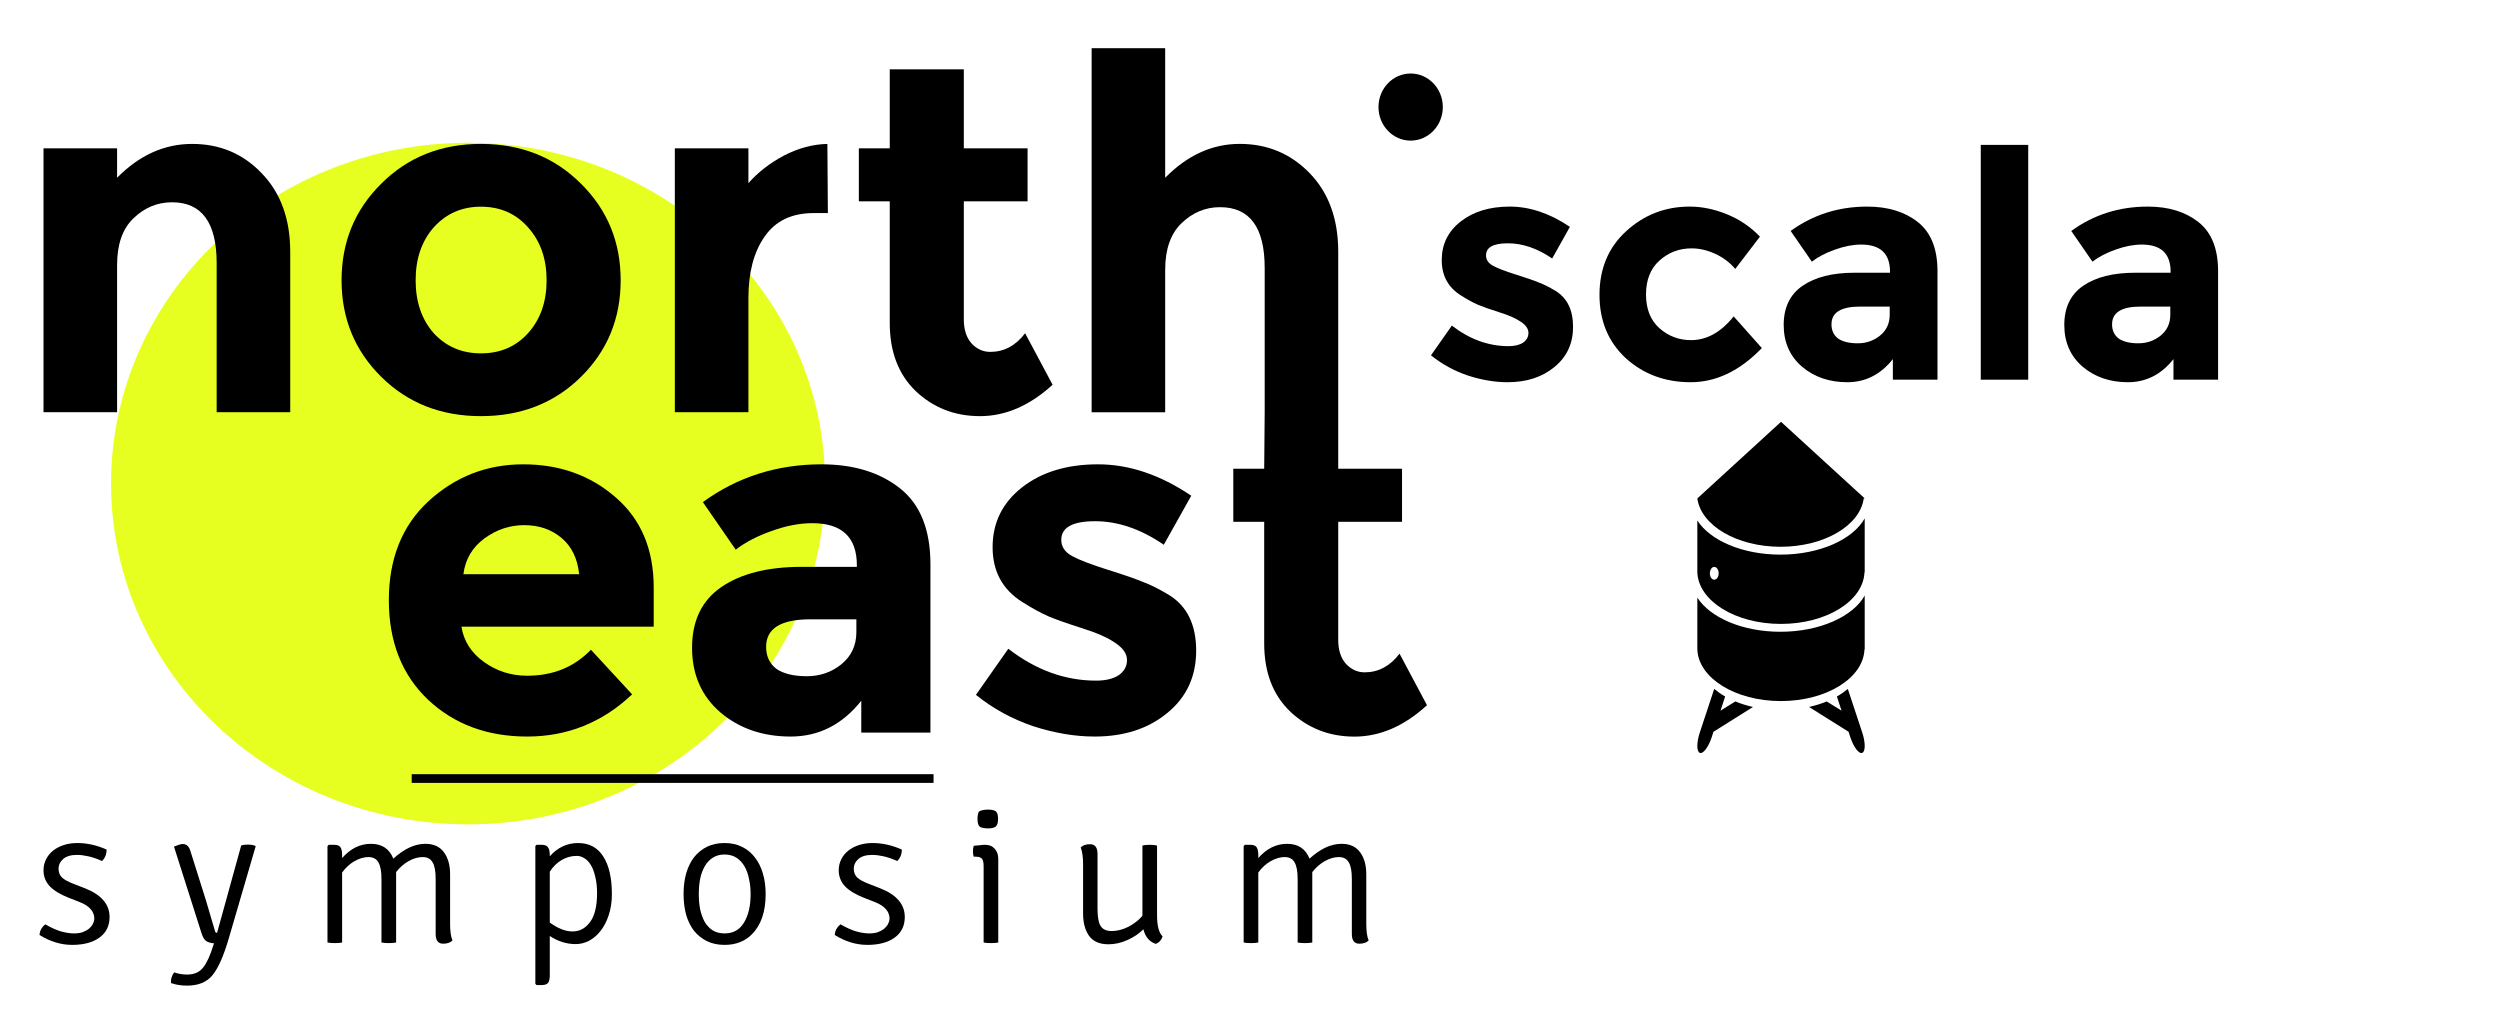
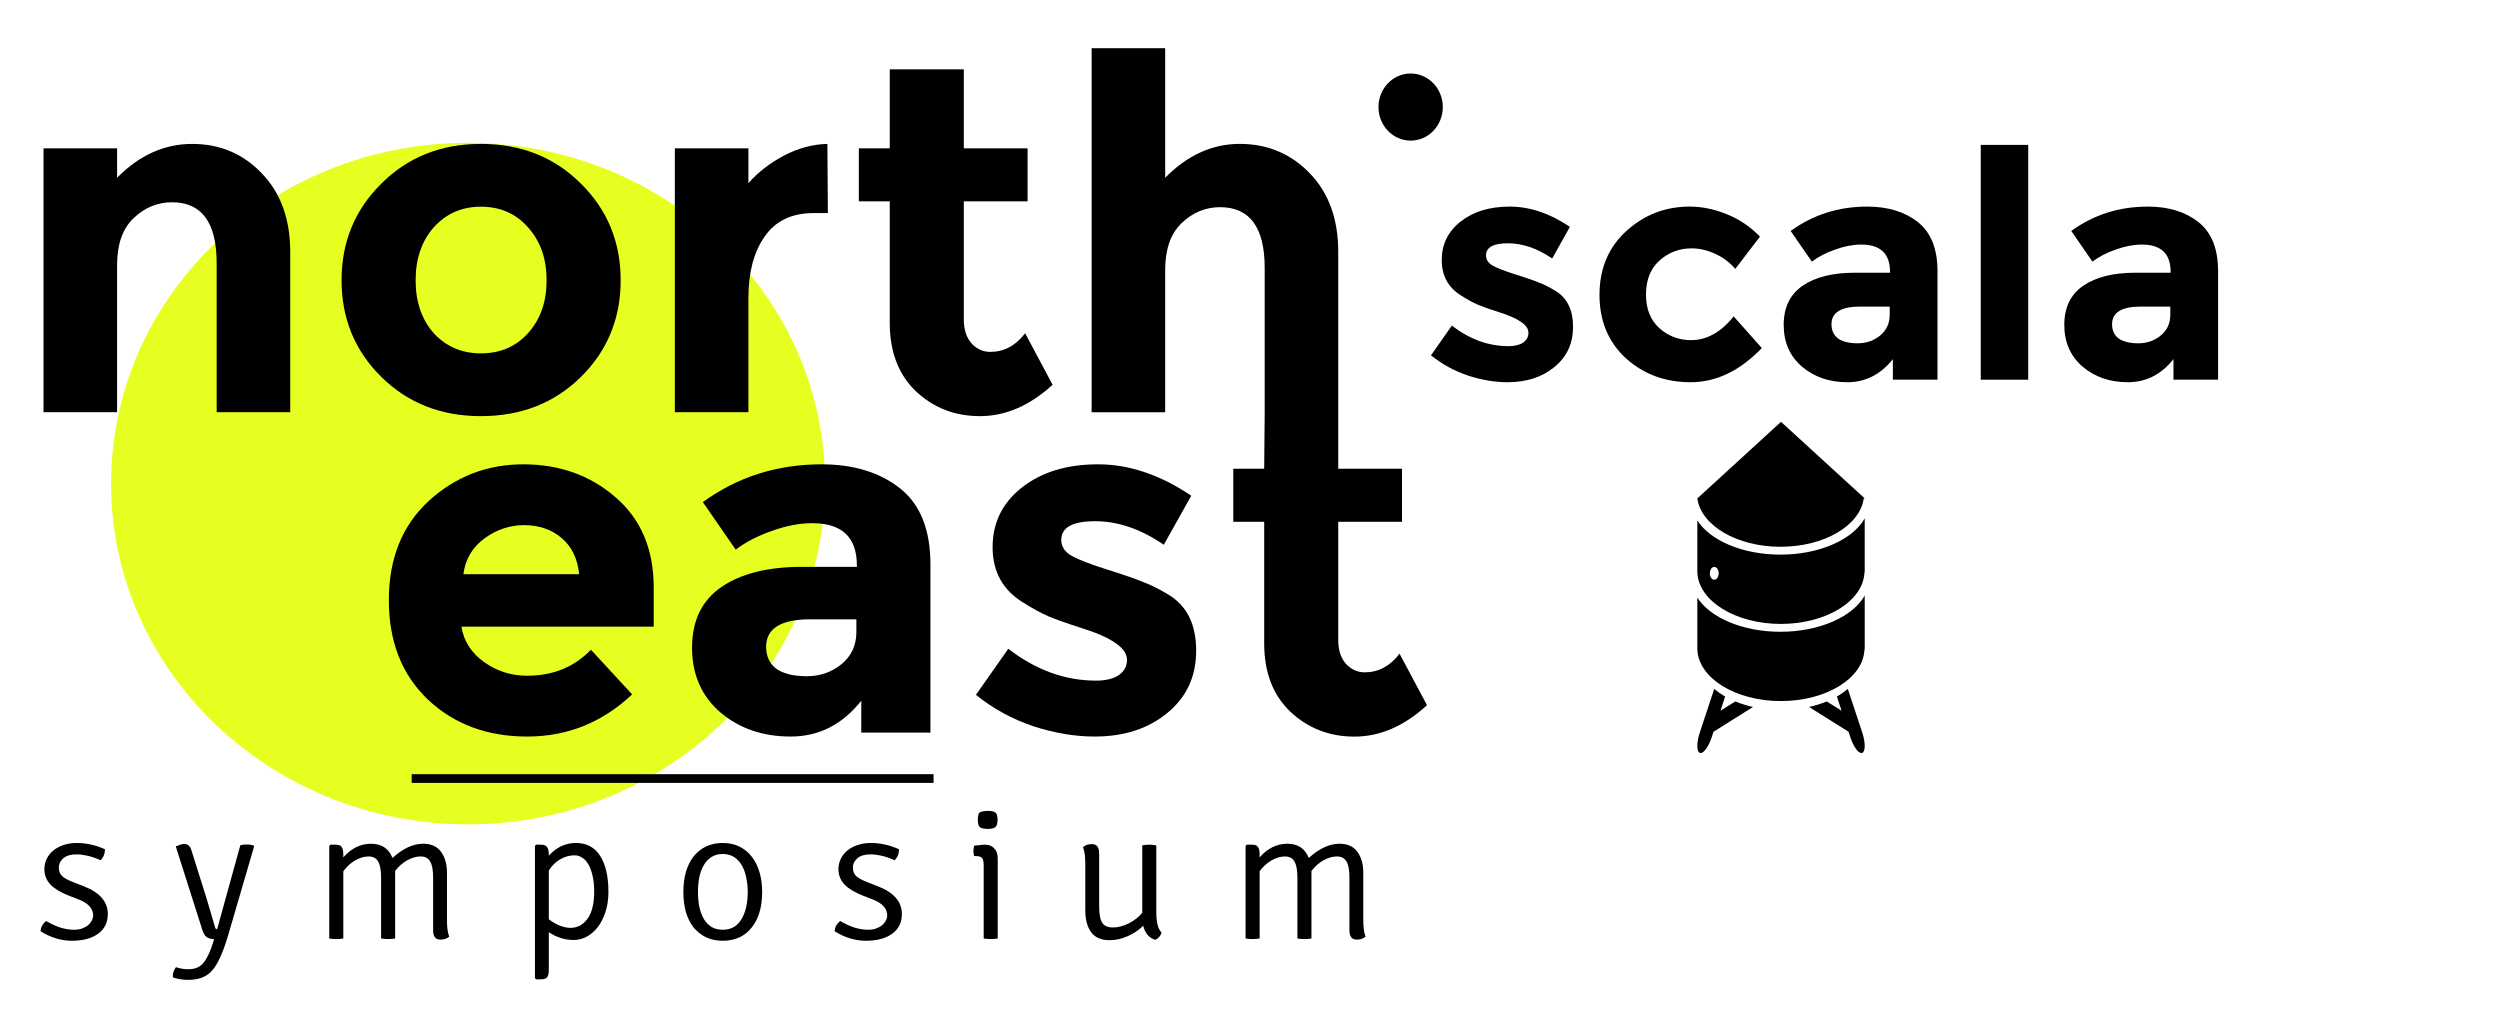
<svg xmlns="http://www.w3.org/2000/svg" width="632.011" height="259.172" id="svg2" version="1.1">
  <defs id="defs4">
    </defs>
  <g id="layer3" style="display:inline" transform="translate(5.984908,48.84875)">
    <rect style="fill:#000000;fill-opacity:0" id="rect3026" width="278.5" height="83.5" x="103" y="395.862" rx="14.293" ry="14.458" />
    <rect style="fill:#000000;fill-opacity:0" id="rect3028" width="238" height="94" x="109.5" y="384.362" rx="14.293" ry="14.458" />
    <rect style="fill:#000000;fill-opacity:0" id="rect3798" width="245.5" height="94.5" x="108.5" y="384.362" rx="14.293" ry="14.458" />
    <rect style="fill:#000000;fill-opacity:0" id="rect3800" width="272.5" height="127" x="103.5" y="388.362" rx="14.293" ry="14.458" />
    <path style="fill:#e7ff20;fill-opacity:0.997;stroke:none" id="path3821" d="m 231.938,102.591 c 0,52.698 -45.513,95.417 -101.656,95.417 -56.143,0 -101.656,-42.72 -101.656,-95.417 0,-52.698 45.513,-95.417 101.656,-95.417 56.143,0 101.656,42.72 101.656,95.417 z" transform="matrix(0.8878638,0,0,0.9029202,-3.322113,-19.22978)" />
  </g>
  <g transform="translate(5.984908,48.84875)" style="display:inline" id="g3030">
    <g style="font-size:124px;font-style:normal;font-variant:normal;font-weight:bold;font-stretch:normal;text-align:start;line-height:125%;letter-spacing:0px;word-spacing:0px;writing-mode:lr-tb;text-anchor:start;fill:#000000;fill-opacity:0.997;stroke:none;font-family:Montserrat" id="text3036" transform="translate(0.5441265,0)">
      <g id="g4005">
        <g id="g4018">
          <g transform="translate(-0.5441265,0)" style="display:inline;font-size:124px;font-style:normal;font-variant:normal;font-weight:bold;font-stretch:normal;text-align:start;line-height:125%;letter-spacing:0px;word-spacing:0px;writing-mode:lr-tb;text-anchor:start;fill:#000000;fill-opacity:0.997;stroke:none;font-family:Montserrat;-inkscape-font-specification:Montserrat Bold" id="text3032">
            <path d="m 23.615,18.162 0,37.2 -18.6,0 0,-66.712 18.6,0 0,7.44 c 5.621,-5.704 11.945,-8.556 18.972,-8.556 7.027,6.7e-5 12.896,2.48 17.608,7.44 4.795,4.96 7.192,11.573 7.192,19.84 l 0,40.548 -18.6,0 0,-37.696 C 48.787,7.416 45.026,2.29 37.503,2.29 c -3.72,5.31e-5 -6.985,1.364 -9.796,4.092 -2.728,2.645 -4.092,6.572 -4.092,11.78" id="path3041" style="" />
            <path d="m 99.09,22.006 c -2.4e-5,5.456 1.529,9.92 4.588,13.392 3.141,3.389 7.109,5.084 11.904,5.084 4.877,1.4e-5 8.845,-1.695 11.904,-5.084 3.141,-3.472 4.712,-7.936 4.712,-13.392 -5e-5,-5.456 -1.571,-9.92 -4.712,-13.392 -3.059,-3.472 -7.027,-5.208 -11.904,-5.208 -4.795,5.2e-5 -8.763,1.736 -11.904,5.208 -3.059,3.472 -4.588,7.936 -4.588,13.392 m 51.832,0 c -7e-5,9.672 -3.348,17.815 -10.044,24.428 -6.696,6.613 -15.128,9.92 -25.296,9.92 -10.085,-10e-7 -18.476,-3.307 -25.172,-9.92 -6.696,-6.613 -10.044,-14.756 -10.044,-24.428 -5e-6,-9.672 3.348,-17.815 10.044,-24.428 6.696,-6.696 15.087,-10.044 25.172,-10.044 10.168,6.7e-5 18.6,3.348 25.296,10.044 6.696,6.613 10.044,14.756 10.044,24.428" id="path3043" style="" />
            <path d="m 199.709,5.018 c -5.539,5.04e-5 -9.672,1.984 -12.4,5.952 -2.728,3.885 -4.092,9.052 -4.092,15.5 l 0,28.892 -18.6,0 0,-66.712 18.6,0 0,8.804 c 2.397,-2.728 5.373,-5.043 8.928,-6.944 3.637,-1.901 7.316,-2.893 11.036,-2.976 l 0.124,17.484 -3.596,0" id="path3045" style="" />
            <path d="m 237.672,2.042 0,29.884 c -3e-5,2.563 0.661,4.588 1.984,6.076 1.323,1.405 2.893,2.108 4.712,2.108 3.472,1.5e-5 6.407,-1.571 8.804,-4.712 l 6.944,13.02 c -5.787,5.291 -11.904,7.936 -18.352,7.936 -6.365,-10e-7 -11.78,-2.108 -16.244,-6.324 -4.381,-4.216 -6.572,-9.961 -6.572,-17.236 l 0,-30.752 -7.812,0 0,-13.392 7.812,0 0,-19.964 18.724,0 0,19.964 16.12,0 0,13.392 -16.12,0" id="path3047" style="" />
            <path id="path3049" transform="translate(-5.984908,-48.84875)" d="M 275.969 12.188 L 275.969 104.219 L 294.562 104.219 L 294.562 68.25 C 294.562 63.042 295.928 59.114 298.656 56.469 C 301.467 53.741 304.717 52.375 308.438 52.375 C 315.96 52.375 319.719 57.499 319.719 67.75 L 319.719 104.156 L 319.719 104.219 L 319.594 118.5 L 311.781 118.5 L 311.781 131.906 L 319.594 131.906 L 319.594 162.656 C 319.594 169.931 321.775 175.659 326.156 179.875 C 330.62 184.091 336.041 186.219 342.406 186.219 C 348.854 186.219 354.963 183.572 360.75 178.281 L 353.812 165.25 C 351.415 168.391 348.472 169.969 345 169.969 C 343.181 169.969 341.604 169.249 340.281 167.844 C 338.959 166.356 338.312 164.344 338.312 161.781 L 338.312 131.906 L 354.438 131.906 L 354.438 118.5 L 338.312 118.5 L 338.312 104.219 L 338.312 103.938 L 338.312 63.656 C 338.312 55.39 335.92 48.773 331.125 43.812 C 326.33 38.853 320.433 36.375 313.406 36.375 C 306.462 36.375 300.184 39.234 294.562 44.938 L 294.562 12.188 L 275.969 12.188 z " style="" />
          </g>
          <path d="m 153.275,126.69 c -7.523,7.109 -16.368,10.664 -26.536,10.664 -10.085,0 -18.435,-3.1 -25.048,-9.3 -6.613,-6.283 -9.92,-14.673 -9.92,-25.172 -5e-6,-10.499 3.348,-18.848 10.044,-25.048 6.779,-6.2 14.756,-9.3 23.932,-9.3 9.176,6.8e-5 16.947,2.769 23.312,8.308 6.448,5.539 9.672,13.144 9.672,22.816 l 0,9.92 -48.608,0 c 0.579,3.637 2.48,6.613 5.704,8.928 3.224,2.315 6.861,3.472 10.912,3.472 6.531,2e-5 11.904,-2.191 16.12,-6.572 l 10.416,11.284 m -13.392,-30.38 c -0.413,-3.968 -1.901,-7.027 -4.464,-9.176 -2.563,-2.149 -5.704,-3.224 -9.424,-3.224 -3.637,5.3e-5 -6.985,1.116 -10.044,3.348 -3.059,2.232 -4.836,5.249 -5.332,9.052 l 29.264,0" id="path3052" />
          <path d="m 228.69,136.362 -17.484,0 0,-8.06 c -4.795,6.035 -10.747,9.052 -17.856,9.052 -7.027,0 -12.937,-2.025 -17.732,-6.076 -4.795,-4.133 -7.192,-9.589 -7.192,-16.368 -1e-5,-6.861 2.48,-11.987 7.44,-15.376 4.96,-3.389 11.739,-5.084 20.336,-5.084 l 13.888,0 0,-0.372 c -5e-5,-7.109 -3.761,-10.664 -11.284,-10.664 -3.224,5.3e-5 -6.655,0.661 -10.292,1.984 -3.555,1.24 -6.572,2.811 -9.052,4.712 l -8.308,-12.028 c 8.763,-6.365 18.765,-9.548 30.008,-9.548 8.101,6.8e-5 14.715,2.025 19.84,6.076 5.125,4.051 7.688,10.457 7.688,19.22 l 0,42.532 m -18.724,-25.42 0,-3.224 -11.656,0 c -7.44,3e-5 -11.16,2.315 -11.16,6.944 -3e-5,2.397 0.868,4.257 2.604,5.58 1.819,1.24 4.381,1.86 7.688,1.86 3.307,2e-5 6.2,-0.992 8.68,-2.976 2.563,-2.067 3.844,-4.795 3.844,-8.184" id="path3054" />
          <path d="m 295.867,115.654 c -6e-5,6.531 -2.439,11.78 -7.316,15.748 -4.795,3.968 -10.912,5.952 -18.352,5.952 -4.96,0 -10.127,-0.868 -15.5,-2.604 -5.373,-1.819 -10.209,-4.464 -14.508,-7.936 l 8.184,-11.656 c 6.944,5.373 14.343,8.06 22.196,8.06 2.397,10e-6 4.299,-0.455 5.704,-1.364 1.405,-0.992 2.108,-2.273 2.108,-3.844 -5e-5,-1.571 -0.992,-3.017 -2.976,-4.34 -1.901,-1.323 -4.712,-2.563 -8.432,-3.72 -3.637,-1.157 -6.448,-2.149 -8.432,-2.976 -1.901,-0.827 -4.092,-2.025 -6.572,-3.596 -5.043,-3.141 -7.564,-7.771 -7.564,-13.888 -1e-5,-6.2 2.48,-11.243 7.44,-15.128 4.96,-3.885 11.367,-5.828 19.22,-5.828 7.853,6.8e-5 15.707,2.645 23.56,7.936 l -6.944,12.4 c -5.787,-3.968 -11.573,-5.952 -17.36,-5.952 -5.704,5.4e-5 -8.556,1.571 -8.556,4.712 -3e-5,1.736 0.909,3.1 2.728,4.092 1.819,0.992 4.836,2.149 9.052,3.472 4.216,1.323 7.192,2.356 8.928,3.1 1.819,0.661 3.968,1.736 6.448,3.224 4.629,2.811 6.944,7.523 6.944,14.136" id="path3056" />
        </g>
      </g>
    </g>
  </g>
  <g id="layer9" style="display:inline" transform="translate(5.984908,48.84875)">
    <path style="fill:#000000;fill-opacity:1;stroke:none" d="m 358.764,-21.783 c 0,4.686 -3.641,8.485 -8.132,8.485 -4.491,0 -8.132,-3.799 -8.132,-8.485 0,-4.686 3.641,-8.485 8.132,-8.485 4.491,0 8.132,3.799 8.132,8.485 z" id="path3033" />
  </g>
-   <g transform="translate(5.984908,48.84875)" style="display:inline" id="g3078">
-     <g style="font-size:50px;font-style:normal;font-variant:normal;font-weight:300;font-stretch:normal;text-align:justify;line-height:50%;letter-spacing:13px;word-spacing:0px;writing-mode:lr-tb;text-anchor:start;fill:#000000;fill-opacity:0.997;stroke:none;font-family:Signika;-inkscape-font-specification:Signika Light" id="text3080">
-       <path d="m 4.015,187.523 c 0.033,-1.033 0.517,-1.933 1.45,-2.7 1.5,0.867 2.833,1.467 4,1.8 1.2,0.333 2.283,0.5 3.25,0.5 0.833,0 1.55,-0.1 2.15,-0.3 0.633,-0.233 1.167,-0.517 1.6,-0.85 0.433,-0.367 0.767,-0.767 1,-1.2 0.233,-0.433 0.367,-0.867 0.4,-1.3 -1.5e-5,-1 -0.317,-1.833 -0.95,-2.5 -0.6,-0.7 -1.5,-1.283 -2.7,-1.75 l -2.8,-1.1 c -2.133,-0.833 -3.733,-1.8 -4.8,-2.9 -1.067,-1.133 -1.6,-2.483 -1.6,-4.05 -2.9e-6,-1.033 0.217,-1.967 0.65,-2.8 0.433,-0.867 1.033,-1.6 1.8,-2.2 0.767,-0.6 1.667,-1.067 2.7,-1.4 1.033,-0.333 2.167,-0.5 3.4,-0.5 2.467,3e-5 4.933,0.55 7.4,1.65 -1.8e-5,1.167 -0.383,2.133 -1.15,2.9 -1.267,-0.567 -2.433,-0.967 -3.5,-1.2 -1.033,-0.233 -1.983,-0.35 -2.85,-0.35 -1.533,2e-5 -2.7,0.35 -3.5,1.05 -0.767,0.7 -1.15,1.5 -1.15,2.4 -6.7e-6,0.967 0.3,1.733 0.9,2.3 0.6,0.533 1.55,1.05 2.85,1.55 l 2.95,1.15 c 4.133,1.633 6.2,4.05 6.2,7.25 -1.9e-5,2.233 -0.85,3.967 -2.55,5.2 -1.7,1.233 -4,1.85 -6.9,1.85 -2.833,0 -5.583,-0.833 -8.25,-2.5" id="path3060" style="" />
-       <path d="m 58.645,165.123 -6.85,23.45 c -1.267,4.3 -2.617,7.333 -4.05,9.1 -1.433,1.767 -3.583,2.65 -6.45,2.65 -1.467,-1e-5 -2.817,-0.217 -4.05,-0.65 -0.1,-0.933 0.167,-1.833 0.8,-2.7 1.033,0.367 2.133,0.55 3.3,0.55 1.767,-1e-5 3.117,-0.6 4.05,-1.8 0.933,-1.2 1.783,-3.067 2.55,-5.6 l 0.15,-0.5 c -0.867,-0.067 -1.533,-0.267 -2,-0.6 -0.433,-0.333 -0.8,-0.95 -1.1,-1.85 l -7,-22 c 1.033,-0.433 1.767,-0.65 2.2,-0.65 0.967,3e-5 1.617,0.583 1.95,1.75 l 3.95,12.55 c 0.133,0.4 0.9,3 2.3,7.8 0.067,0.233 0.233,0.35 0.5,0.35 l 6.1,-22.1 c 0.433,-0.133 1,-0.2 1.7,-0.2 0.733,3e-5 1.35,0.1 1.85,0.3 l 0.1,0.15" id="path3062" style="" />
-       <path d="m 90.453,173.423 c -1.8e-5,-2 -0.267,-3.433 -0.8,-4.3 -0.5,-0.867 -1.333,-1.3 -2.5,-1.3 -1.133,2e-5 -2.317,0.35 -3.55,1.05 -1.2,0.7 -2.233,1.65 -3.1,2.85 l 0,17.7 c -0.5,0.1 -1.117,0.15 -1.85,0.15 -0.733,0 -1.35,-0.05 -1.85,-0.15 l 0,-24.35 0.3,-0.35 1.4,0 c 0.8,3e-5 1.333,0.217 1.6,0.65 0.267,0.4 0.4,1.05 0.4,1.95 l 0,0.75 c 2.1,-2.4 4.533,-3.6 7.3,-3.6 2.767,3e-5 4.65,1.25 5.65,3.75 2.733,-2.5 5.433,-3.75 8.1,-3.75 2.1,3e-5 3.667,0.717 4.7,2.15 1.033,1.4 1.55,3.25 1.55,5.55 l 0,12.5 c -3e-5,1.9 0.2,3.317 0.6,4.25 -0.567,0.533 -1.35,0.8 -2.35,0.8 -1.267,0 -1.9,-0.817 -1.9,-2.45 l 0,-13.9 c -3e-5,-2 -0.267,-3.417 -0.8,-4.25 -0.5,-0.867 -1.333,-1.3 -2.5,-1.3 -1.133,2e-5 -2.3,0.333 -3.5,1 -1.2,0.667 -2.267,1.6 -3.2,2.8 l 0,17.8 c -0.5,0.1 -1.117,0.15 -1.85,0.15 -0.733,0 -1.35,-0.05 -1.85,-0.15 l 0,-16" id="path3064" style="" />
-       <path d="m 133.004,187.773 0,9.9 c 0,0.9 -0.133,1.533 -0.4,1.9 -0.267,0.4 -0.8,0.6 -1.6,0.6 l -1.35,0 -0.3,-0.3 0,-34.85 0.3,-0.3 1.3,0 c 0.8,3e-5 1.333,0.217 1.6,0.65 0.3,0.4 0.45,1.067 0.45,2 l 0,0.25 c 2,-2.233 4.383,-3.35 7.15,-3.35 2.833,3e-5 4.967,1.15 6.4,3.45 1.433,2.267 2.15,5.417 2.15,9.45 -2e-5,1.967 -0.267,3.733 -0.8,5.3 -0.5,1.567 -1.183,2.9 -2.05,4 -0.833,1.067 -1.8,1.9 -2.9,2.5 -1.1,0.567 -2.233,0.85 -3.4,0.85 -2.3,0 -4.483,-0.683 -6.55,-2.05 m 0,-16.25 0,12.85 c 2.033,1.5 3.95,2.25 5.75,2.25 1.8,0 3.283,-0.8 4.45,-2.4 1.167,-1.6 1.75,-4.017 1.75,-7.25 -2e-5,-1.6 -0.15,-2.983 -0.45,-4.15 -0.267,-1.2 -0.633,-2.183 -1.1,-2.95 -0.467,-0.8 -1.017,-1.383 -1.65,-1.75 -0.6,-0.4 -1.25,-0.6 -1.95,-0.6 -1.333,2e-5 -2.6,0.35 -3.8,1.05 -1.2,0.7 -2.2,1.683 -3,2.95" id="path3066" style="" />
-       <path d="m 184.074,187.373 c -1.767,1.767 -4.067,2.65 -6.9,2.65 -1.667,0 -3.15,-0.317 -4.45,-0.95 -1.267,-0.633 -2.35,-1.5 -3.25,-2.6 -0.867,-1.133 -1.533,-2.483 -2,-4.05 -0.433,-1.6 -0.65,-3.35 -0.65,-5.25 -1e-5,-1.9 0.217,-3.633 0.65,-5.2 0.467,-1.6 1.133,-2.967 2,-4.1 0.9,-1.133 1.983,-2.017 3.25,-2.65 1.3,-0.633 2.783,-0.95 4.45,-0.95 1.667,3e-5 3.133,0.317 4.4,0.95 1.3,0.633 2.383,1.517 3.25,2.65 0.9,1.133 1.583,2.5 2.05,4.1 0.467,1.567 0.7,3.3 0.7,5.2 -3e-5,4.467 -1.167,7.867 -3.5,10.2 m -6.85,-0.25 c 2.133,0 3.75,-0.9 4.85,-2.7 1.133,-1.833 1.7,-4.25 1.7,-7.25 -2e-5,-1.333 -0.133,-2.6 -0.4,-3.8 -0.233,-1.233 -0.617,-2.3 -1.15,-3.2 -0.533,-0.933 -1.217,-1.667 -2.05,-2.2 -0.833,-0.533 -1.833,-0.8 -3,-0.8 -1.133,2e-5 -2.117,0.267 -2.95,0.8 -0.8,0.5 -1.467,1.2 -2,2.1 -0.533,0.9 -0.933,1.967 -1.2,3.2 -0.233,1.2 -0.35,2.5 -0.35,3.9 -1e-5,1.4 0.117,2.7 0.35,3.9 0.267,1.2 0.65,2.25 1.15,3.15 0.533,0.9 1.217,1.617 2.05,2.15 0.833,0.5 1.833,0.75 3,0.75" id="path3068" style="" />
-       <path d="m 205.05,187.523 c 0.033,-1.033 0.517,-1.933 1.45,-2.7 1.5,0.867 2.833,1.467 4,1.8 1.2,0.333 2.283,0.5 3.25,0.5 0.833,0 1.55,-0.1 2.15,-0.3 0.633,-0.233 1.167,-0.517 1.6,-0.85 0.433,-0.367 0.767,-0.767 1,-1.2 0.233,-0.433 0.367,-0.867 0.4,-1.3 -2e-5,-1 -0.317,-1.833 -0.95,-2.5 -0.6,-0.7 -1.5,-1.283 -2.7,-1.75 l -2.8,-1.1 c -2.133,-0.833 -3.733,-1.8 -4.8,-2.9 -1.067,-1.133 -1.6,-2.483 -1.6,-4.05 0,-1.033 0.217,-1.967 0.65,-2.8 0.433,-0.867 1.033,-1.6 1.8,-2.2 0.767,-0.6 1.667,-1.067 2.7,-1.4 1.033,-0.333 2.167,-0.5 3.4,-0.5 2.467,3e-5 4.933,0.55 7.4,1.65 -2e-5,1.167 -0.383,2.133 -1.15,2.9 -1.267,-0.567 -2.433,-0.967 -3.5,-1.2 -1.033,-0.233 -1.983,-0.35 -2.85,-0.35 -1.533,2e-5 -2.7,0.35 -3.5,1.05 -0.767,0.7 -1.15,1.5 -1.15,2.4 -10e-6,0.967 0.3,1.733 0.9,2.3 0.6,0.533 1.55,1.05 2.85,1.55 l 2.95,1.15 c 4.133,1.633 6.2,4.05 6.2,7.25 -2e-5,2.233 -0.85,3.967 -2.55,5.2 -1.7,1.233 -4,1.85 -6.9,1.85 -2.833,0 -5.583,-0.833 -8.25,-2.5" id="path3070" style="" />
-       <path d="m 246.38,168.323 0,21.1 c -0.5,0.1 -1.117,0.15 -1.85,0.15 -0.733,0 -1.35,-0.05 -1.85,-0.15 l 0,-19.3 c -10e-6,-0.933 -0.15,-1.567 -0.45,-1.9 -0.3,-0.333 -0.833,-0.5 -1.6,-0.5 l -0.45,0 c -0.133,-0.367 -0.2,-0.817 -0.2,-1.35 -1e-5,-0.533 0.067,-1 0.2,-1.4 0.633,-0.067 1.15,-0.117 1.55,-0.15 0.4,-0.067 0.717,-0.1 0.95,-0.1 l 0.4,0 c 1.033,3e-5 1.833,0.333 2.4,1 0.6,0.633 0.9,1.5 0.9,2.6 m -4.9,-12 c 0.533,-0.333 1.3,-0.5 2.3,-0.5 0.967,4e-5 1.633,0.15 2,0.45 0.367,0.3 0.55,0.933 0.55,1.9 -1e-5,0.967 -0.2,1.617 -0.6,1.95 -0.4,0.3 -1.05,0.45 -1.95,0.45 -0.8,3e-5 -1.45,-0.117 -1.95,-0.35 -0.467,-0.267 -0.7,-0.95 -0.7,-2.05 -1e-5,-0.767 0.117,-1.383 0.35,-1.85" id="path3072" style="" />
-       <path d="m 267.823,182.073 0,-12.45 c 0,-1.767 -0.2,-3.183 -0.6,-4.25 0.567,-0.533 1.35,-0.8 2.35,-0.8 1.267,3e-5 1.9,0.817 1.9,2.45 l 0,13.85 c 0,2.1 0.267,3.567 0.8,4.4 0.533,0.833 1.467,1.25 2.8,1.25 1.333,0 2.717,-0.35 4.15,-1.05 1.433,-0.733 2.633,-1.667 3.6,-2.8 l 0,-17.75 c 0.2,-0.067 0.467,-0.117 0.8,-0.15 0.333,-0.033 0.683,-0.05 1.05,-0.05 0.367,3e-5 0.7,0.017 1,0.05 0.333,0.033 0.617,0.083 0.85,0.15 l 0,17.6 c -2e-5,2.667 0.467,4.45 1.4,5.35 -0.3,0.933 -0.867,1.567 -1.7,1.9 -1.633,-0.533 -2.683,-1.767 -3.15,-3.7 -1.133,1.133 -2.5,2.05 -4.1,2.75 -1.567,0.7 -3.15,1.05 -4.75,1.05 -2.233,0 -3.867,-0.717 -4.9,-2.15 -1,-1.433 -1.5,-3.317 -1.5,-5.65" id="path3074" style="" />
-       <path d="m 322.067,173.423 c -10e-6,-2 -0.267,-3.433 -0.8,-4.3 -0.5,-0.867 -1.333,-1.3 -2.5,-1.3 -1.133,2e-5 -2.317,0.35 -3.55,1.05 -1.2,0.7 -2.233,1.65 -3.1,2.85 l 0,17.7 c -0.5,0.1 -1.117,0.15 -1.85,0.15 -0.733,0 -1.35,-0.05 -1.85,-0.15 l 0,-24.35 0.3,-0.35 1.4,0 c 0.8,3e-5 1.333,0.217 1.6,0.65 0.267,0.4 0.4,1.05 0.4,1.95 l 0,0.75 c 2.1,-2.4 4.533,-3.6 7.3,-3.6 2.767,3e-5 4.65,1.25 5.65,3.75 2.733,-2.5 5.433,-3.75 8.1,-3.75 2.1,3e-5 3.667,0.717 4.7,2.15 1.033,1.4 1.55,3.25 1.55,5.55 l 0,12.5 c -3e-5,1.9 0.2,3.317 0.6,4.25 -0.567,0.533 -1.35,0.8 -2.35,0.8 -1.267,0 -1.9,-0.817 -1.9,-2.45 l 0,-13.9 c -3e-5,-2 -0.267,-3.417 -0.8,-4.25 -0.5,-0.867 -1.333,-1.3 -2.5,-1.3 -1.133,2e-5 -2.3,0.333 -3.5,1 -1.2,0.667 -2.267,1.6 -3.2,2.8 l 0,17.8 c -0.5,0.1 -1.117,0.15 -1.85,0.15 -0.733,0 -1.35,-0.05 -1.85,-0.15 l 0,-16" id="path3076" style="" />
-     </g>
-   </g>
  <g style="display:inline" transform="translate(5.984908,48.84875)" id="g3060">
    <g style="font-size:80px;font-style:normal;font-variant:normal;font-weight:bold;font-stretch:normal;text-align:start;line-height:125%;letter-spacing:0px;word-spacing:0px;writing-mode:lr-tb;text-anchor:start;fill:#000000;fill-opacity:0.997;stroke:none;font-family:Montserrat" id="text3062" transform="translate(-20,0)">
      <path d="m 411.692,33.779 c -3e-5,4.213 -1.573,7.6 -4.72,10.16 -3.093,2.56 -7.04,3.84 -11.84,3.84 -3.2,-10e-7 -6.533,-0.56 -10,-1.68 -3.467,-1.173 -6.587,-2.88 -9.36,-5.12 l 5.28,-7.52 c 4.48,3.467 9.253,5.2 14.32,5.2 1.547,8e-6 2.773,-0.293 3.68,-0.88 0.907,-0.64 1.36,-1.467 1.36,-2.48 -2e-5,-1.013 -0.64,-1.947 -1.92,-2.8 -1.227,-0.853 -3.04,-1.653 -5.44,-2.4 -2.347,-0.747 -4.16,-1.387 -5.44,-1.92 -1.227,-0.533 -2.64,-1.307 -4.24,-2.32 -3.253,-2.027 -4.88,-5.013 -4.88,-8.96 0,-4 1.6,-7.253 4.8,-9.76 3.2,-2.507 7.333,-3.76 12.4,-3.76 5.067,4.38e-5 10.133,1.707 15.2,5.12 l -4.48,8 c -3.733,-2.56 -7.467,-3.84 -11.2,-3.84 -3.68,3.4e-5 -5.52,1.013 -5.52,3.04 -1e-5,1.12 0.587,2 1.76,2.64 1.173,0.64 3.12,1.387 5.84,2.24 2.72,0.853 4.64,1.52 5.76,2 1.173,0.427 2.56,1.12 4.16,2.08 2.987,1.813 4.48,4.853 4.48,9.12" id="path3067" />
      <path d="m 441.494,37.139 c 4,1e-5 7.6,-2 10.8,-6 l 7.12,8 c -5.547,5.76 -11.547,8.64 -18,8.64 -6.453,-10e-7 -11.92,-2.027 -16.4,-6.08 -4.427,-4.107 -6.64,-9.44 -6.64,-16 0,-6.613 2.24,-11.973 6.72,-16.08 4.533,-4.16 9.893,-6.24 16.08,-6.24 3.093,4.38e-5 6.213,0.64 9.36,1.92 3.2,1.28 6,3.173 8.4,5.68 l -6.24,8.16 c -1.387,-1.653 -3.093,-2.933 -5.12,-3.84 -1.973,-0.907 -3.947,-1.36 -5.92,-1.36 -3.147,3.3e-5 -5.867,1.04 -8.16,3.12 -2.24,2.027 -3.36,4.88 -3.36,8.56 -1e-5,3.627 1.12,6.453 3.36,8.48 2.293,2.027 4.96,3.04 8,3.04" id="path3069" />
      <path d="m 503.82,47.139 -11.28,0 0,-5.2 c -3.093,3.893 -6.933,5.84 -11.52,5.84 -4.533,-10e-7 -8.347,-1.307 -11.44,-3.92 -3.093,-2.667 -4.64,-6.187 -4.64,-10.56 0,-4.427 1.6,-7.733 4.8,-9.92 3.2,-2.187 7.573,-3.28 13.12,-3.28 l 8.96,0 0,-0.24 c -3e-5,-4.587 -2.427,-6.88 -7.28,-6.88 -2.08,3.4e-5 -4.293,0.427 -6.64,1.28 -2.293,0.8 -4.24,1.813 -5.84,3.04 l -5.36,-7.76 c 5.653,-4.107 12.107,-6.16 19.36,-6.16 5.227,4.38e-5 9.493,1.307 12.8,3.92 3.307,2.613 4.96,6.747 4.96,12.4 l 0,27.44 m -12.08,-16.4 0,-2.08 -7.52,0 c -4.8,1.8e-5 -7.2,1.493 -7.2,4.48 -1e-5,1.547 0.56,2.747 1.68,3.6 1.173,0.8 2.827,1.2 4.96,1.2 2.133,9e-6 4,-0.64 5.6,-1.92 1.653,-1.333 2.48,-3.093 2.48,-5.28" id="path3071" />
      <path d="m 526.76,47.139 -12,0 0,-59.36 12,0 0,59.36" id="path3073" />
      <path d="m 574.758,47.139 -11.28,0 0,-5.2 c -3.093,3.893 -6.933,5.84 -11.52,5.84 -4.533,-10e-7 -8.347,-1.307 -11.44,-3.92 -3.093,-2.667 -4.64,-6.187 -4.64,-10.56 0,-4.427 1.6,-7.733 4.8,-9.92 3.2,-2.187 7.573,-3.28 13.12,-3.28 l 8.96,0 0,-0.24 c -3e-5,-4.587 -2.427,-6.88 -7.28,-6.88 -2.08,3.4e-5 -4.293,0.427 -6.64,1.28 -2.293,0.8 -4.24,1.813 -5.84,3.04 l -5.36,-7.76 c 5.653,-4.107 12.107,-6.16 19.36,-6.16 5.227,4.38e-5 9.493,1.307 12.8,3.92 3.307,2.613 4.96,6.747 4.96,12.4 l 0,27.44 m -12.08,-16.4 0,-2.08 -7.52,0 c -4.8,1.8e-5 -7.2,1.493 -7.2,4.48 -10e-6,1.547 0.56,2.747 1.68,3.6 1.173,0.8 2.827,1.2 4.96,1.2 2.133,9e-6 4,-0.64 5.6,-1.92 1.653,-1.333 2.48,-3.093 2.48,-5.28" id="path3075" />
    </g>
  </g>
  <g id="layer1" style="display:inline" transform="translate(5.984908,48.84875)">
    <rect style="fill:#000000;fill-opacity:0.997;stroke:none" id="rect3801" width="131.93" height="2.202" x="98.093" y="146.867" />
  </g>
  <g id="layer4" style="display:inline" transform="translate(5.984908,48.84875)">
    <g id="g4417" transform="matrix(0.9926904,0,0,1.114478,-92.54721,-32.1654)">
      <path id="rect4077-6-0" d="m 523.754,141.302 -3.656,9.844 c -0.848,2.262 -0.862,4.332 -0.031,4.656 0.831,0.325 2.183,-1.238 3.031,-3.5 l 0.469,-1.281 10.062,-5.625 c -1.598,-0.318 -3.103,-0.738 -4.5,-1.25 l -3.781,2.094 1.188,-3.219 c -1.018,-0.515 -1.955,-1.103 -2.781,-1.719 z" style="fill:#000000;fill-opacity:0.997;stroke:none;display:inline" />
      <path id="rect4077-6-0-8" d="m 557.776,141.302 3.656,9.844 c 0.848,2.262 0.862,4.332 0.031,4.656 -0.831,0.325 -2.183,-1.238 -3.031,-3.5 l -0.469,-1.281 -10.062,-5.625 c 1.598,-0.318 3.103,-0.738 4.5,-1.25 l 3.781,2.094 -1.188,-3.219 c 1.018,-0.515 1.955,-1.103 2.781,-1.719 z" style="fill:#000000;fill-opacity:0.997;stroke:none;display:inline" />
      <path id="path4074-6" d="m 562.078,120.12 c -2.998,4.775 -11.463,8.219 -21.469,8.219 -9.674,0 -17.909,-3.221 -21.156,-7.75 l 0,7.75 0,2.719 0,1 0,0.281 c 0.262,6.51 9.696,11.719 21.281,11.719 11.586,0 21.019,-5.209 21.281,-11.719 l 0.062,0 0,-1.281 0,-2.719 0,-8.219 z" mask="none" style="fill:#000000;fill-opacity:1;stroke:none;display:inline" />
      <path id="path4074-6-7" transform="translate(-5.984908,-48.84875)" d="m 546.75,129.562 -10.656,8.688 -10.656,8.688 c 0.939,6.147 10.061,10.969 21.188,10.969 11.126,0 20.249,-4.822 21.188,-10.969 l 0.25,0 L 557.406,138.25 546.75,129.562 z" mask="none" style="fill:#000000;fill-opacity:1;stroke:none;display:inline" />
      <path id="path4074-6-71" transform="translate(-5.984908,-48.84875)" d="m 568.062,151.469 c -2.998,4.775 -11.463,8.219 -21.469,8.219 -9.674,0 -17.909,-3.221 -21.156,-7.75 l 0,7.75 0,2.719 0,1 0,0.281 c 0.262,6.51 9.696,11.719 21.281,11.719 11.586,0 21.019,-5.209 21.281,-11.719 l 0.062,0 0,-1.281 0,-2.719 0,-8.219 z m -38.312,11 c 0.623,0 1.125,0.673 1.125,1.469 0,0.796 -0.502,1.438 -1.125,1.438 -0.623,0 -1.125,-0.642 -1.125,-1.438 0,-0.796 0.502,-1.469 1.125,-1.469 z" mask="none" style="fill:#000000;fill-opacity:1;stroke:none;display:inline" />
    </g>
+     <g style="font-size:48px;font-style:normal;font-variant:normal;font-weight:300;font-stretch:normal;line-height:125%;letter-spacing:14.03px;word-spacing:0px;fill:#000000;fill-opacity:1;stroke:none;font-family:Signika;-inkscape-font-specification:Signika Light" id="text3031">
+       <path d="m 4.276,186.579 c 0.032,-0.992 0.496,-1.856 1.392,-2.592 1.44,0.832 2.72,1.408 3.84,1.728 1.152,0.32 2.192,0.48 3.12,0.48 0.8,0 1.488,-0.096 2.064,-0.288 0.608,-0.224 1.12,-0.496 1.536,-0.816 0.416,-0.352 0.736,-0.736 0.96,-1.152 0.224,-0.416 0.352,-0.832 0.384,-1.248 -1.5e-5,-0.96 -0.304,-1.76 -0.912,-2.4 -0.576,-0.672 -1.44,-1.232 -2.592,-1.68 l -2.688,-1.056 c -2.048,-0.8 -3.584,-1.728 -4.608,-2.784 -1.024,-1.088 -1.536,-2.384 -1.536,-3.888 -2.7e-6,-0.992 0.208,-1.888 0.624,-2.688 0.416,-0.832 0.992,-1.536 1.728,-2.112 0.736,-0.576 1.6,-1.024 2.592,-1.344 0.992,-0.32 2.08,-0.48 3.264,-0.48 2.368,3e-5 4.736,0.528 7.104,1.584 -1.8e-5,1.12 -0.368,2.048 -1.104,2.784 -1.216,-0.544 -2.336,-0.928 -3.36,-1.152 -0.992,-0.224 -1.904,-0.336 -2.736,-0.336 -1.472,2e-5 -2.592,0.336 -3.36,1.008 -0.736,0.672 -1.104,1.44 -1.104,2.304 -6.4e-6,0.928 0.288,1.664 0.864,2.208 0.576,0.512 1.488,1.008 2.736,1.488 l 2.832,1.104 c 3.968,1.568 5.952,3.888 5.952,6.96 -1.9e-5,2.144 -0.816,3.808 -2.448,4.992 -1.632,1.184 -3.84,1.776 -6.624,1.776 -2.72,0 -5.36,-0.8 -7.92,-2.4" style="" id="path3036" />
+       <path d="m 58.271,165.075 -6.576,22.512 c -1.216,4.128 -2.512,7.04 -3.888,8.736 -1.376,1.696 -3.44,2.544 -6.192,2.544 -1.408,-1e-5 -2.704,-0.208 -3.888,-0.624 -0.096,-0.896 0.16,-1.76 0.768,-2.592 0.992,0.352 2.048,0.528 3.168,0.528 1.696,-1e-5 2.992,-0.576 3.888,-1.728 0.896,-1.152 1.712,-2.944 2.448,-5.376 l 0.144,-0.48 c -0.832,-0.064 -1.472,-0.256 -1.92,-0.576 -0.416,-0.32 -0.768,-0.912 -1.056,-1.776 l -6.72,-21.12 c 0.992,-0.416 1.696,-0.624 2.112,-0.624 0.928,3e-5 1.552,0.56 1.872,1.68 l 3.792,12.048 c 0.128,0.384 0.864,2.88 2.208,7.488 0.064,0.224 0.224,0.336 0.48,0.336 l 5.856,-21.216 c 0.416,-0.128 0.96,-0.192 1.632,-0.192 0.704,3e-5 1.296,0.096 1.776,0.288 l 0.096,0.144" style="" id="path3038" />
+       <path d="m 90.357,173.043 c -1.7e-5,-1.92 -0.256,-3.296 -0.768,-4.128 -0.48,-0.832 -1.28,-1.248 -2.4,-1.248 -1.088,2e-5 -2.224,0.336 -3.408,1.008 -1.152,0.672 -2.144,1.584 -2.976,2.736 l 0,16.992 c -0.48,0.096 -1.072,0.144 -1.776,0.144 -0.704,0 -1.296,-0.048 -1.776,-0.144 l 0,-23.376 0.288,-0.336 1.344,0 c 0.768,3e-5 1.28,0.208 1.536,0.624 0.256,0.384 0.384,1.008 0.384,1.872 l 0,0.72 c 2.016,-2.304 4.352,-3.456 7.008,-3.456 2.656,3e-5 4.464,1.2 5.424,3.6 2.624,-2.4 5.216,-3.6 7.776,-3.6 2.016,3e-5 3.52,0.688 4.512,2.064 0.992,1.344 1.488,3.12 1.488,5.328 l 0,12 c -4e-5,1.824 0.192,3.184 0.576,4.08 -0.544,0.512 -1.296,0.768 -2.256,0.768 -1.216,0 -1.824,-0.784 -1.824,-2.352 l 0,-13.344 c -3e-5,-1.92 -0.256,-3.28 -0.768,-4.08 -0.48,-0.832 -1.28,-1.248 -2.4,-1.248 -1.088,2e-5 -2.208,0.32 -3.36,0.96 -1.152,0.64 -2.176,1.536 -3.072,2.688 l 0,17.088 c -0.48,0.096 -1.072,0.144 -1.776,0.144 -0.704,0 -1.296,-0.048 -1.776,-0.144 l 0,-15.36" style="" id="path3040" />
+       <path d="m 132.756,186.819 0,9.504 c -1e-5,0.864 -0.128,1.472 -0.384,1.824 -0.256,0.384 -0.768,0.576 -1.536,0.576 l -1.296,0 -0.288,-0.288 0,-33.456 0.288,-0.288 1.248,0 c 0.768,3e-5 1.28,0.208 1.536,0.624 0.288,0.384 0.432,1.024 0.432,1.92 l 0,0.24 c 1.92,-2.144 4.208,-3.216 6.864,-3.216 2.72,3e-5 4.768,1.104 6.144,3.312 1.376,2.176 2.064,5.2 2.064,9.072 -3e-5,1.888 -0.256,3.584 -0.768,5.088 -0.48,1.504 -1.136,2.784 -1.968,3.84 -0.8,1.024 -1.728,1.824 -2.784,2.4 -1.056,0.544 -2.144,0.816 -3.264,0.816 -2.208,0 -4.304,-0.656 -6.288,-1.968 m 0,-15.6 0,12.336 c 1.952,1.44 3.792,2.16 5.52,2.16 1.728,1e-5 3.152,-0.768 4.272,-2.304 1.12,-1.536 1.68,-3.856 1.68,-6.96 -2e-5,-1.536 -0.144,-2.864 -0.432,-3.984 -0.256,-1.152 -0.608,-2.096 -1.056,-2.832 -0.448,-0.768 -0.976,-1.328 -1.584,-1.68 -0.576,-0.384 -1.2,-0.576 -1.872,-0.576 -1.28,2e-5 -2.496,0.336 -3.648,1.008 -1.152,0.672 -2.112,1.616 -2.88,2.832" style="" id="path3042" />
+       <path d="m 183.333,186.435 c -1.696,1.696 -3.904,2.544 -6.624,2.544 -1.6,0 -3.024,-0.304 -4.272,-0.912 -1.216,-0.608 -2.256,-1.44 -3.12,-2.496 -0.832,-1.088 -1.472,-2.384 -1.92,-3.888 -0.416,-1.536 -0.624,-3.216 -0.624,-5.04 -10e-6,-1.824 0.208,-3.488 0.624,-4.992 0.448,-1.536 1.088,-2.848 1.92,-3.936 0.864,-1.088 1.904,-1.936 3.12,-2.544 1.248,-0.608 2.672,-0.912 4.272,-0.912 1.6,3e-5 3.008,0.304 4.224,0.912 1.248,0.608 2.288,1.456 3.12,2.544 0.864,1.088 1.52,2.4 1.968,3.936 0.448,1.504 0.672,3.168 0.672,4.992 -3e-5,4.288 -1.12,7.552 -3.36,9.792 m -6.576,-0.24 c 2.048,0 3.6,-0.864 4.656,-2.592 1.088,-1.76 1.632,-4.08 1.632,-6.96 -2e-5,-1.28 -0.128,-2.496 -0.384,-3.648 -0.224,-1.184 -0.592,-2.208 -1.104,-3.072 -0.512,-0.896 -1.168,-1.6 -1.968,-2.112 -0.8,-0.512 -1.76,-0.768 -2.88,-0.768 -1.088,2e-5 -2.032,0.256 -2.832,0.768 -0.768,0.48 -1.408,1.152 -1.92,2.016 -0.512,0.864 -0.896,1.888 -1.152,3.072 -0.224,1.152 -0.336,2.4 -0.336,3.744 -1e-5,1.344 0.112,2.592 0.336,3.744 0.256,1.152 0.624,2.16 1.104,3.024 0.512,0.864 1.168,1.552 1.968,2.064 0.8,0.48 1.76,0.72 2.88,0.72" style="" id="path3044" />
+       <path d="m 205.02,186.579 c 0.032,-0.992 0.496,-1.856 1.392,-2.592 1.44,0.832 2.72,1.408 3.84,1.728 1.152,0.32 2.192,0.48 3.12,0.48 0.8,0 1.488,-0.096 2.064,-0.288 0.608,-0.224 1.12,-0.496 1.536,-0.816 0.416,-0.352 0.736,-0.736 0.96,-1.152 0.224,-0.416 0.352,-0.832 0.384,-1.248 -1e-5,-0.96 -0.304,-1.76 -0.912,-2.4 -0.576,-0.672 -1.44,-1.232 -2.592,-1.68 l -2.688,-1.056 c -2.048,-0.8 -3.584,-1.728 -4.608,-2.784 -1.024,-1.088 -1.536,-2.384 -1.536,-3.888 0,-0.992 0.208,-1.888 0.624,-2.688 0.416,-0.832 0.992,-1.536 1.728,-2.112 0.736,-0.576 1.6,-1.024 2.592,-1.344 0.992,-0.32 2.08,-0.48 3.264,-0.48 2.368,3e-5 4.736,0.528 7.104,1.584 -1e-5,1.12 -0.368,2.048 -1.104,2.784 -1.216,-0.544 -2.336,-0.928 -3.36,-1.152 -0.992,-0.224 -1.904,-0.336 -2.736,-0.336 -1.472,2e-5 -2.592,0.336 -3.36,1.008 -0.736,0.672 -1.104,1.44 -1.104,2.304 0,0.928 0.288,1.664 0.864,2.208 0.576,0.512 1.488,1.008 2.736,1.488 l 2.832,1.104 c 3.968,1.568 5.952,3.888 5.952,6.96 -1e-5,2.144 -0.816,3.808 -2.448,4.992 -1.632,1.184 -3.84,1.776 -6.624,1.776 -2.72,0 -5.36,-0.8 -7.92,-2.4" style="" id="path3046" />
+       <path d="m 246.247,168.147 0,20.256 c -0.48,0.096 -1.072,0.144 -1.776,0.144 -0.704,0 -1.296,-0.048 -1.776,-0.144 l 0,-18.528 c 0,-0.896 -0.144,-1.504 -0.432,-1.824 -0.288,-0.32 -0.8,-0.48 -1.536,-0.48 l -0.432,0 c -0.128,-0.352 -0.192,-0.784 -0.192,-1.296 0,-0.512 0.064,-0.96 0.192,-1.344 0.608,-0.064 1.104,-0.112 1.488,-0.144 0.384,-0.064 0.688,-0.096 0.912,-0.096 l 0.384,0 c 0.992,3e-5 1.76,0.32 2.304,0.96 0.576,0.608 0.864,1.44 0.864,2.496 m -4.704,-11.52 c 0.512,-0.32 1.248,-0.48 2.208,-0.48 0.928,3e-5 1.568,0.144 1.92,0.432 0.352,0.288 0.528,0.896 0.528,1.824 0,0.928 -0.192,1.552 -0.576,1.872 -0.384,0.288 -1.008,0.432 -1.872,0.432 -0.768,3e-5 -1.392,-0.112 -1.872,-0.336 -0.448,-0.256 -0.672,-0.912 -0.672,-1.968 0,-0.736 0.112,-1.328 0.336,-1.776" style="" id="path3048" />
+       <path d="m 268.382,181.347 0,-11.952 c 0,-1.696 -0.192,-3.056 -0.576,-4.08 0.544,-0.512 1.296,-0.768 2.256,-0.768 1.216,3e-5 1.824,0.784 1.824,2.352 l 0,13.296 c -1e-5,2.016 0.256,3.424 0.768,4.224 0.512,0.8 1.408,1.2 2.688,1.2 1.28,1e-5 2.608,-0.336 3.984,-1.008 1.376,-0.704 2.528,-1.6 3.456,-2.688 l 0,-17.04 c 0.192,-0.064 0.448,-0.112 0.768,-0.144 0.32,-0.032 0.656,-0.048 1.008,-0.048 0.352,3e-5 0.672,0.016 0.96,0.048 0.32,0.032 0.592,0.08 0.816,0.144 l 0,16.896 c -2e-5,2.56 0.448,4.272 1.344,5.136 -0.288,0.896 -0.832,1.504 -1.632,1.824 -1.568,-0.512 -2.576,-1.696 -3.024,-3.552 -1.088,1.088 -2.4,1.968 -3.936,2.64 -1.504,0.672 -3.024,1.008 -4.56,1.008 -2.144,0 -3.712,-0.688 -4.704,-2.064 -0.96,-1.376 -1.44,-3.184 -1.44,-5.424" style="" id="path3050" />
+       <path d="m 322.006,173.043 c -2e-5,-1.92 -0.256,-3.296 -0.768,-4.128 -0.48,-0.832 -1.28,-1.248 -2.4,-1.248 -1.088,2e-5 -2.224,0.336 -3.408,1.008 -1.152,0.672 -2.144,1.584 -2.976,2.736 l 0,16.992 c -0.48,0.096 -1.072,0.144 -1.776,0.144 -0.704,0 -1.296,-0.048 -1.776,-0.144 l 0,-23.376 0.288,-0.336 1.344,0 c 0.768,3e-5 1.28,0.208 1.536,0.624 0.256,0.384 0.384,1.008 0.384,1.872 l 0,0.72 c 2.016,-2.304 4.352,-3.456 7.008,-3.456 2.656,3e-5 4.464,1.2 5.424,3.6 2.624,-2.4 5.216,-3.6 7.776,-3.6 2.016,3e-5 3.52,0.688 4.512,2.064 0.992,1.344 1.488,3.12 1.488,5.328 l 0,12 c -3e-5,1.824 0.192,3.184 0.576,4.08 -0.544,0.512 -1.296,0.768 -2.256,0.768 -1.216,0 -1.824,-0.784 -1.824,-2.352 l 0,-13.344 c -3e-5,-1.92 -0.256,-3.28 -0.768,-4.08 -0.48,-0.832 -1.28,-1.248 -2.4,-1.248 -1.088,2e-5 -2.208,0.32 -3.36,0.96 -1.152,0.64 -2.176,1.536 -3.072,2.688 l 0,17.088 c -0.48,0.096 -1.072,0.144 -1.776,0.144 -0.704,0 -1.296,-0.048 -1.776,-0.144 l 0,-15.36" style="" id="path3053" />
+     </g>
  </g>
</svg>
